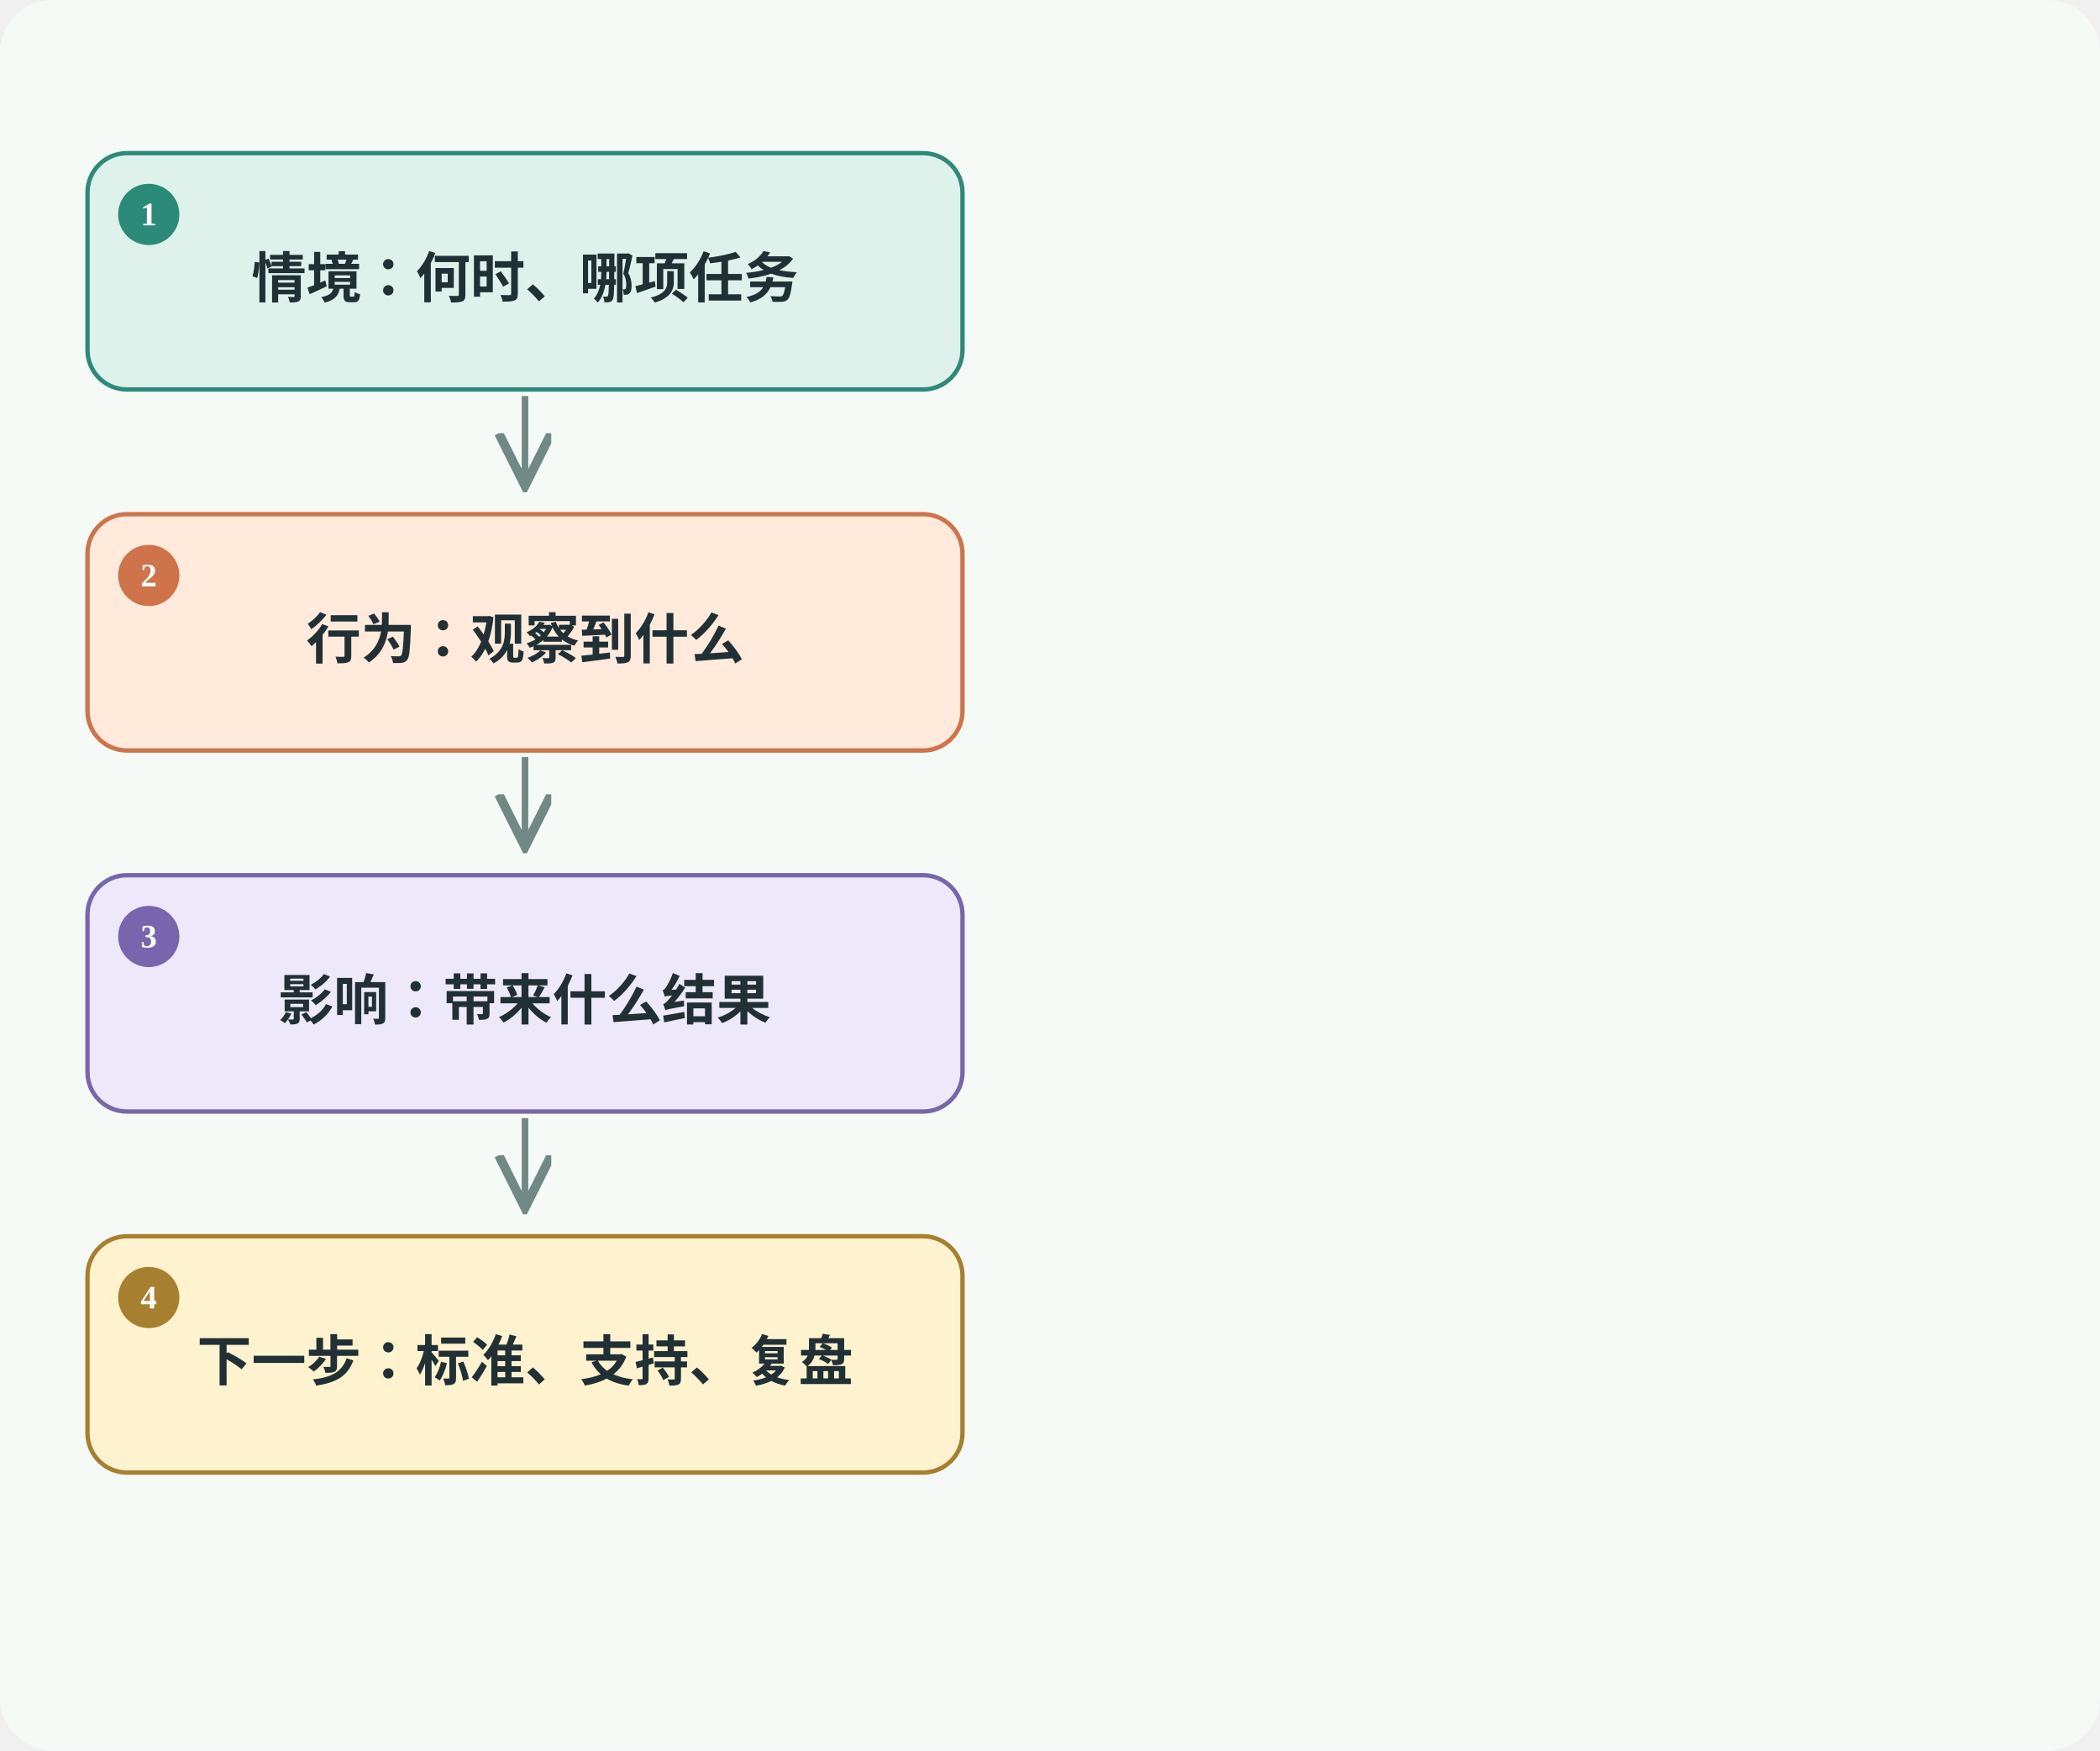
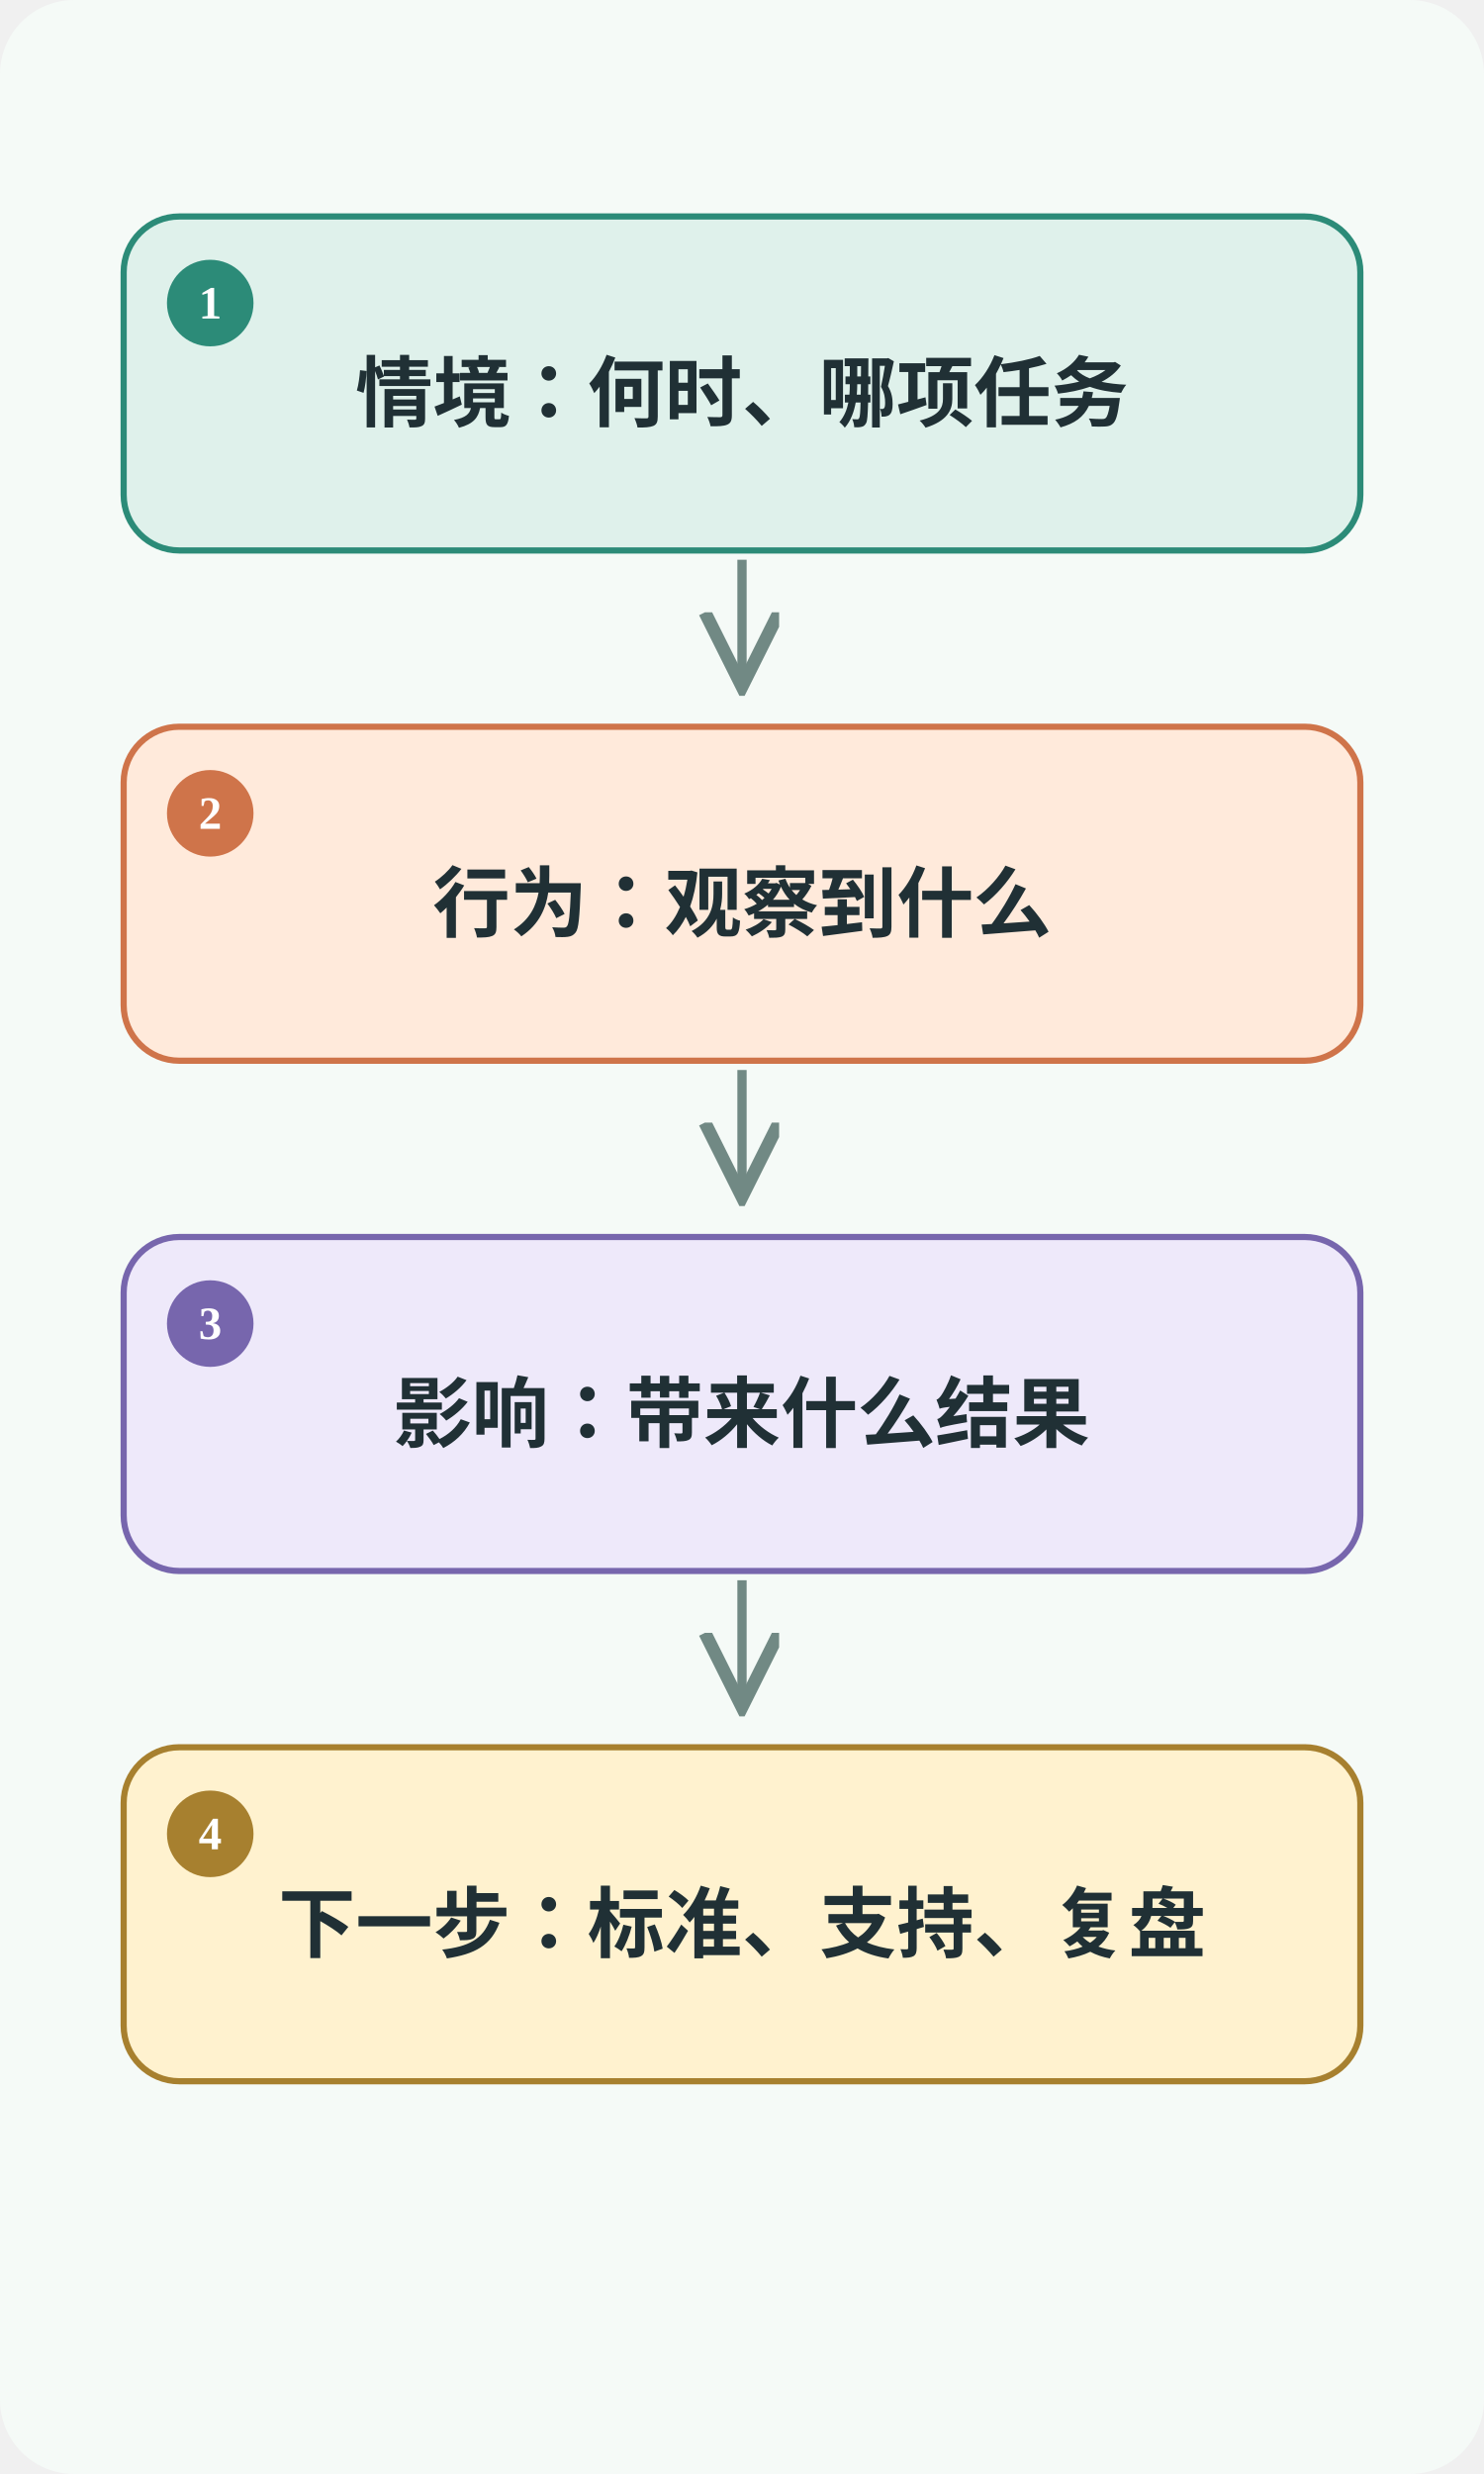
- <svg xmlns="http://www.w3.org/2000/svg" viewBox="0 0 960 800" role="img" aria-labelledby="title-feedback-management-map-true desc-feedback-management-map-true">
+ <svg xmlns="http://www.w3.org/2000/svg" viewBox="0 0 480 800" role="img" aria-labelledby="title-feedback-management-map-true desc-feedback-management-map-true">
  <defs>
    <marker id="arrow-feedback-management-map" markerWidth="9" markerHeight="9" refX="7" refY="4" orient="auto">
      <path d="M0 0 L8 4 L0 8" fill="none" stroke="#718984" stroke-width="1.4" />
    </marker>
  </defs>
-   <rect width="960" height="800" rx="24" fill="#f5faf7" />
+   <rect width="480" height="800" rx="24" fill="#f5faf7" />
  <path d="M240 181 v 38" fill="none" stroke="#718984" stroke-width="3" marker-end="url(#arrow-feedback-management-map)" />
  <path d="M240 346 v 38" fill="none" stroke="#718984" stroke-width="3" marker-end="url(#arrow-feedback-management-map)" />
  <path d="M240 511 v 38" fill="none" stroke="#718984" stroke-width="3" marker-end="url(#arrow-feedback-management-map)" />
  <rect x="40" y="70" width="400" height="108" rx="18" fill="#dff1eb" stroke="#2c8b78" stroke-width="2" />
  <circle cx="68" cy="98" r="14" fill="#2c8b78" />
  <text x="68" y="103" font-size="15" text-anchor="middle" fill="#fff" font-weight="800">1</text>
  <text x="240" y="136" text-anchor="middle" font-size="25" font-weight="750" fill="#203035">
    <tspan x="240" dy="0">情境：何时、哪项任务</tspan>
  </text>
  <rect x="40" y="235" width="400" height="108" rx="18" fill="#ffeadb" stroke="#cf744a" stroke-width="2" />
  <circle cx="68" cy="263" r="14" fill="#cf744a" />
  <text x="68" y="268" font-size="15" text-anchor="middle" fill="#fff" font-weight="800">2</text>
  <text x="240" y="301" text-anchor="middle" font-size="25" font-weight="750" fill="#203035">
    <tspan x="240" dy="0">行为：观察到什么</tspan>
  </text>
  <rect x="40" y="400" width="400" height="108" rx="18" fill="#eee9fa" stroke="#7766ad" stroke-width="2" />
  <circle cx="68" cy="428" r="14" fill="#7766ad" />
  <text x="68" y="433" font-size="15" text-anchor="middle" fill="#fff" font-weight="800">3</text>
  <text x="240" y="466" text-anchor="middle" font-size="25" font-weight="750" fill="#203035">
    <tspan x="240" dy="0">影响：带来什么结果</tspan>
  </text>
  <rect x="40" y="565" width="400" height="108" rx="18" fill="#fff2cf" stroke="#a7802f" stroke-width="2" />
  <circle cx="68" cy="593" r="14" fill="#a7802f" />
  <text x="68" y="598" font-size="15" text-anchor="middle" fill="#fff" font-weight="800">4</text>
  <text x="240" y="631" text-anchor="middle" font-size="25" font-weight="750" fill="#203035">
    <tspan x="240" dy="0">下一步：标准、支持、复盘</tspan>
  </text>
</svg>
